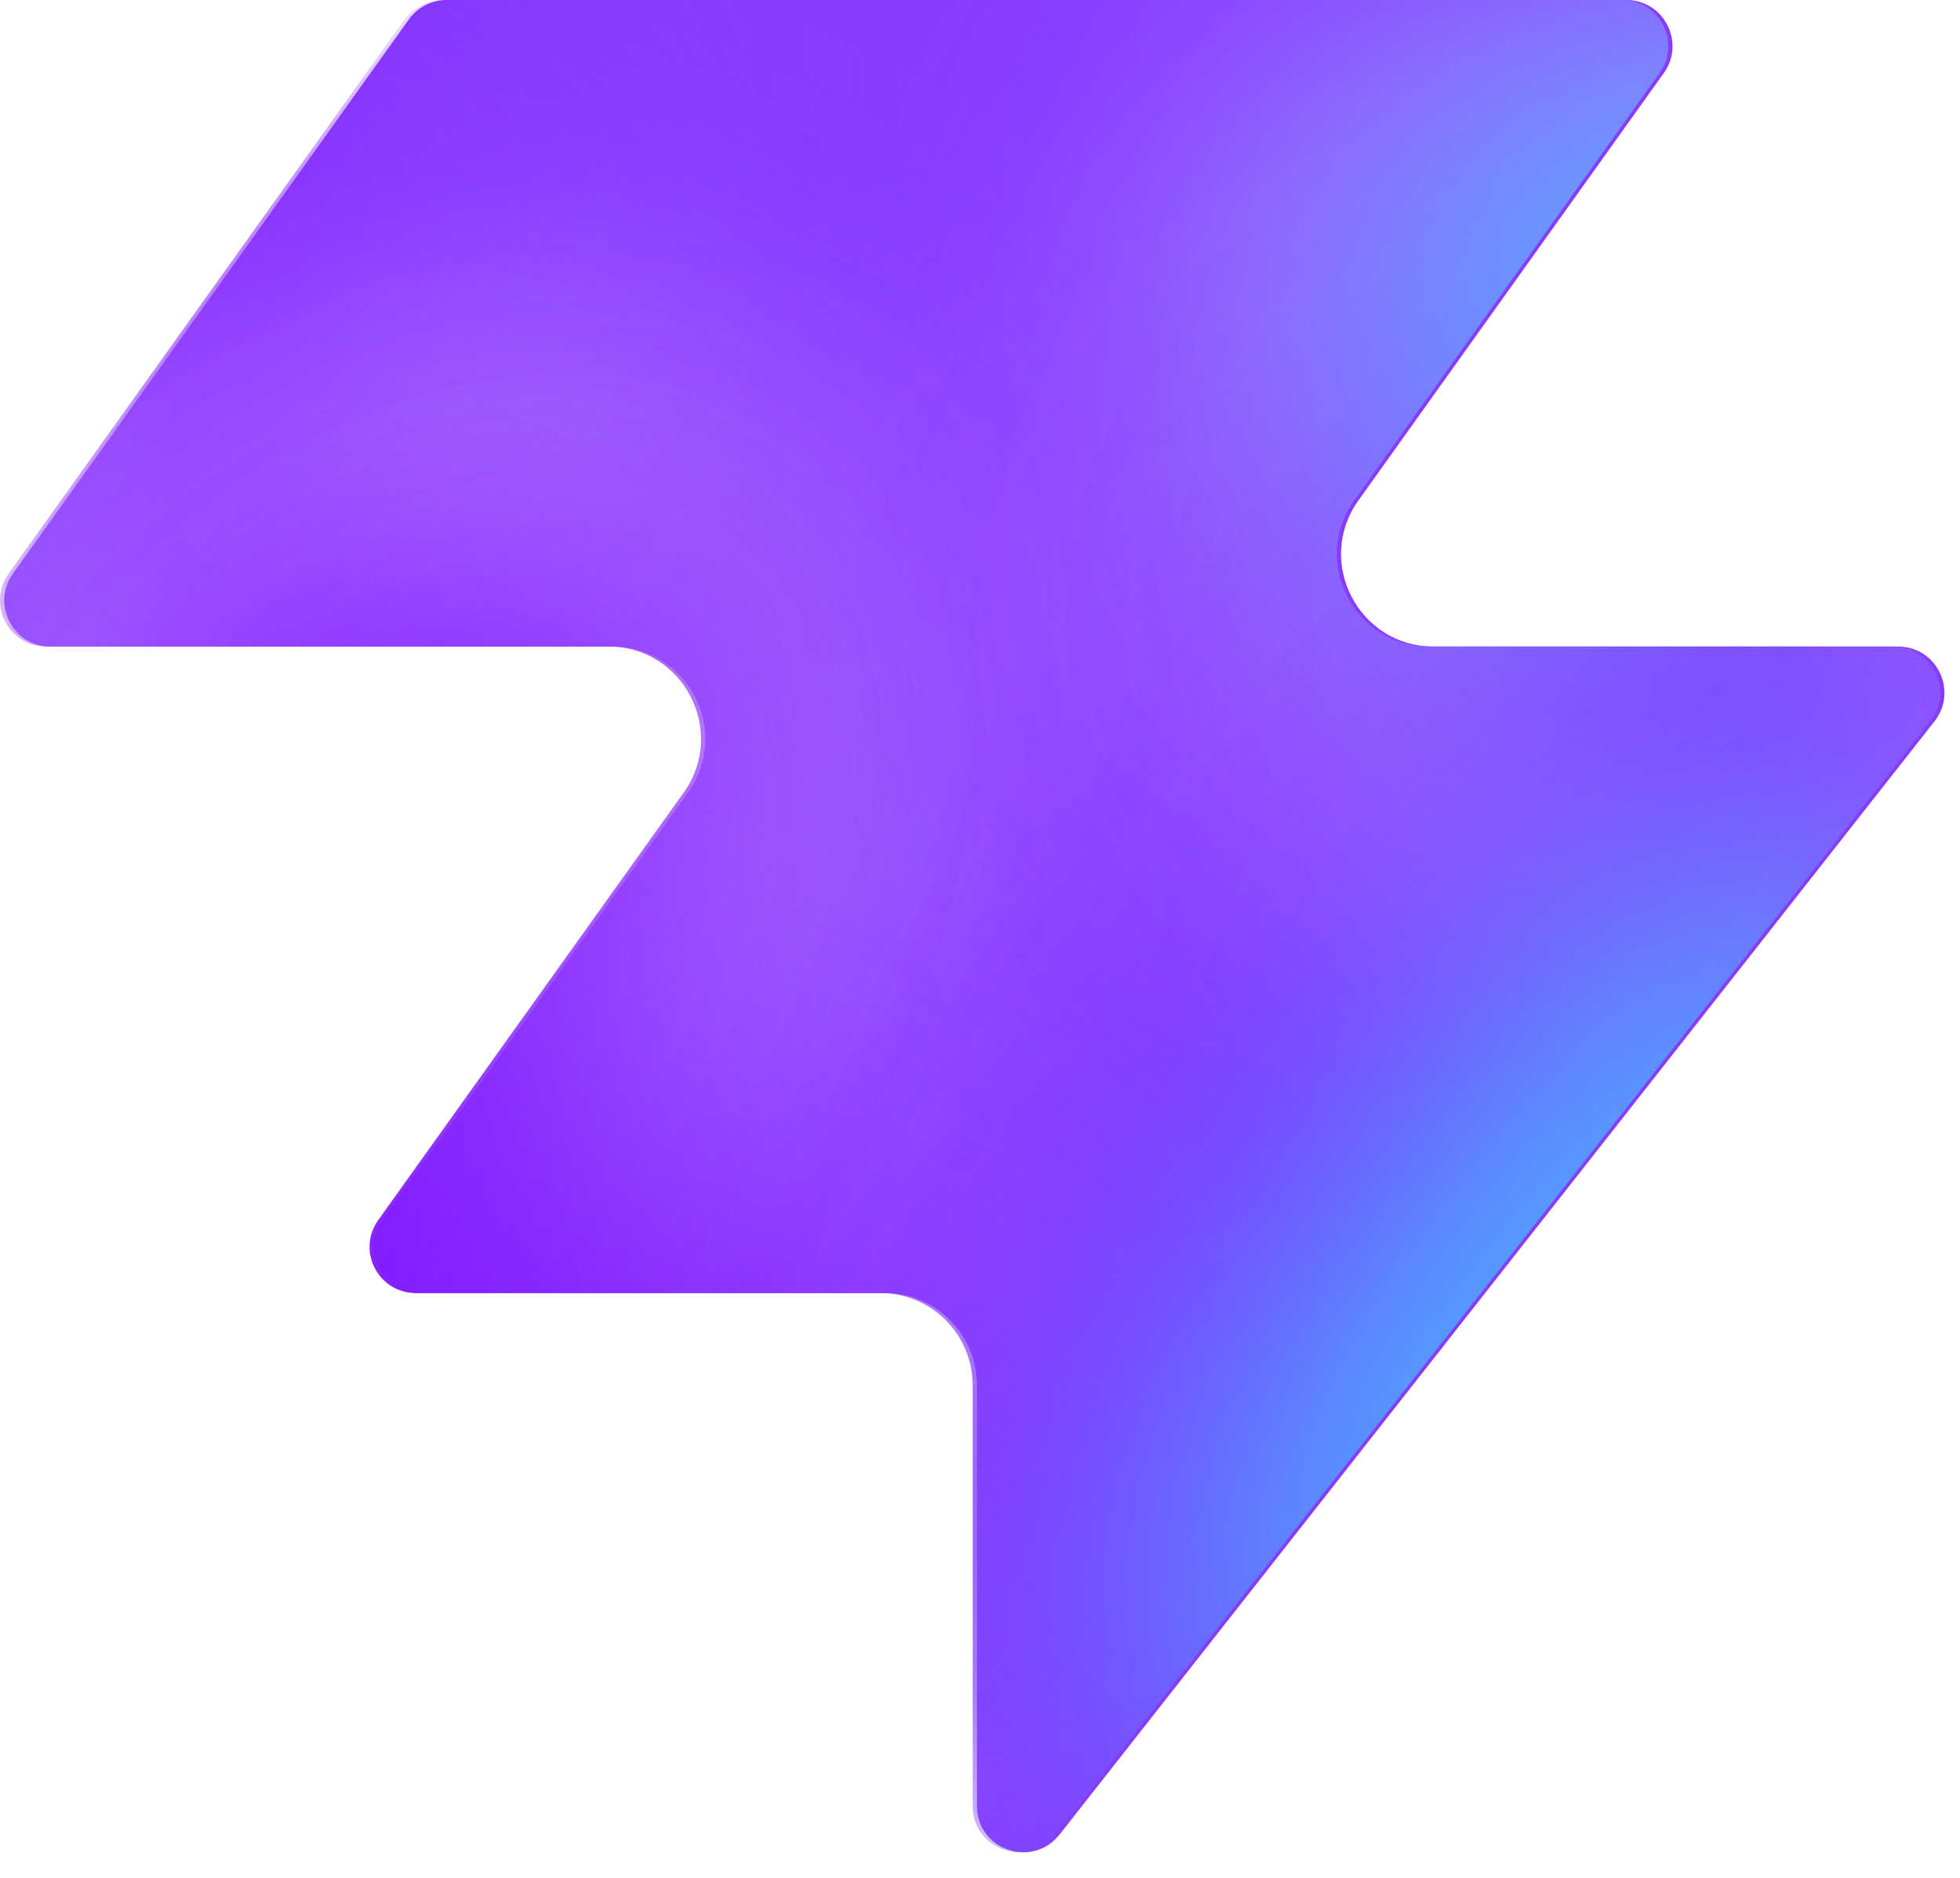
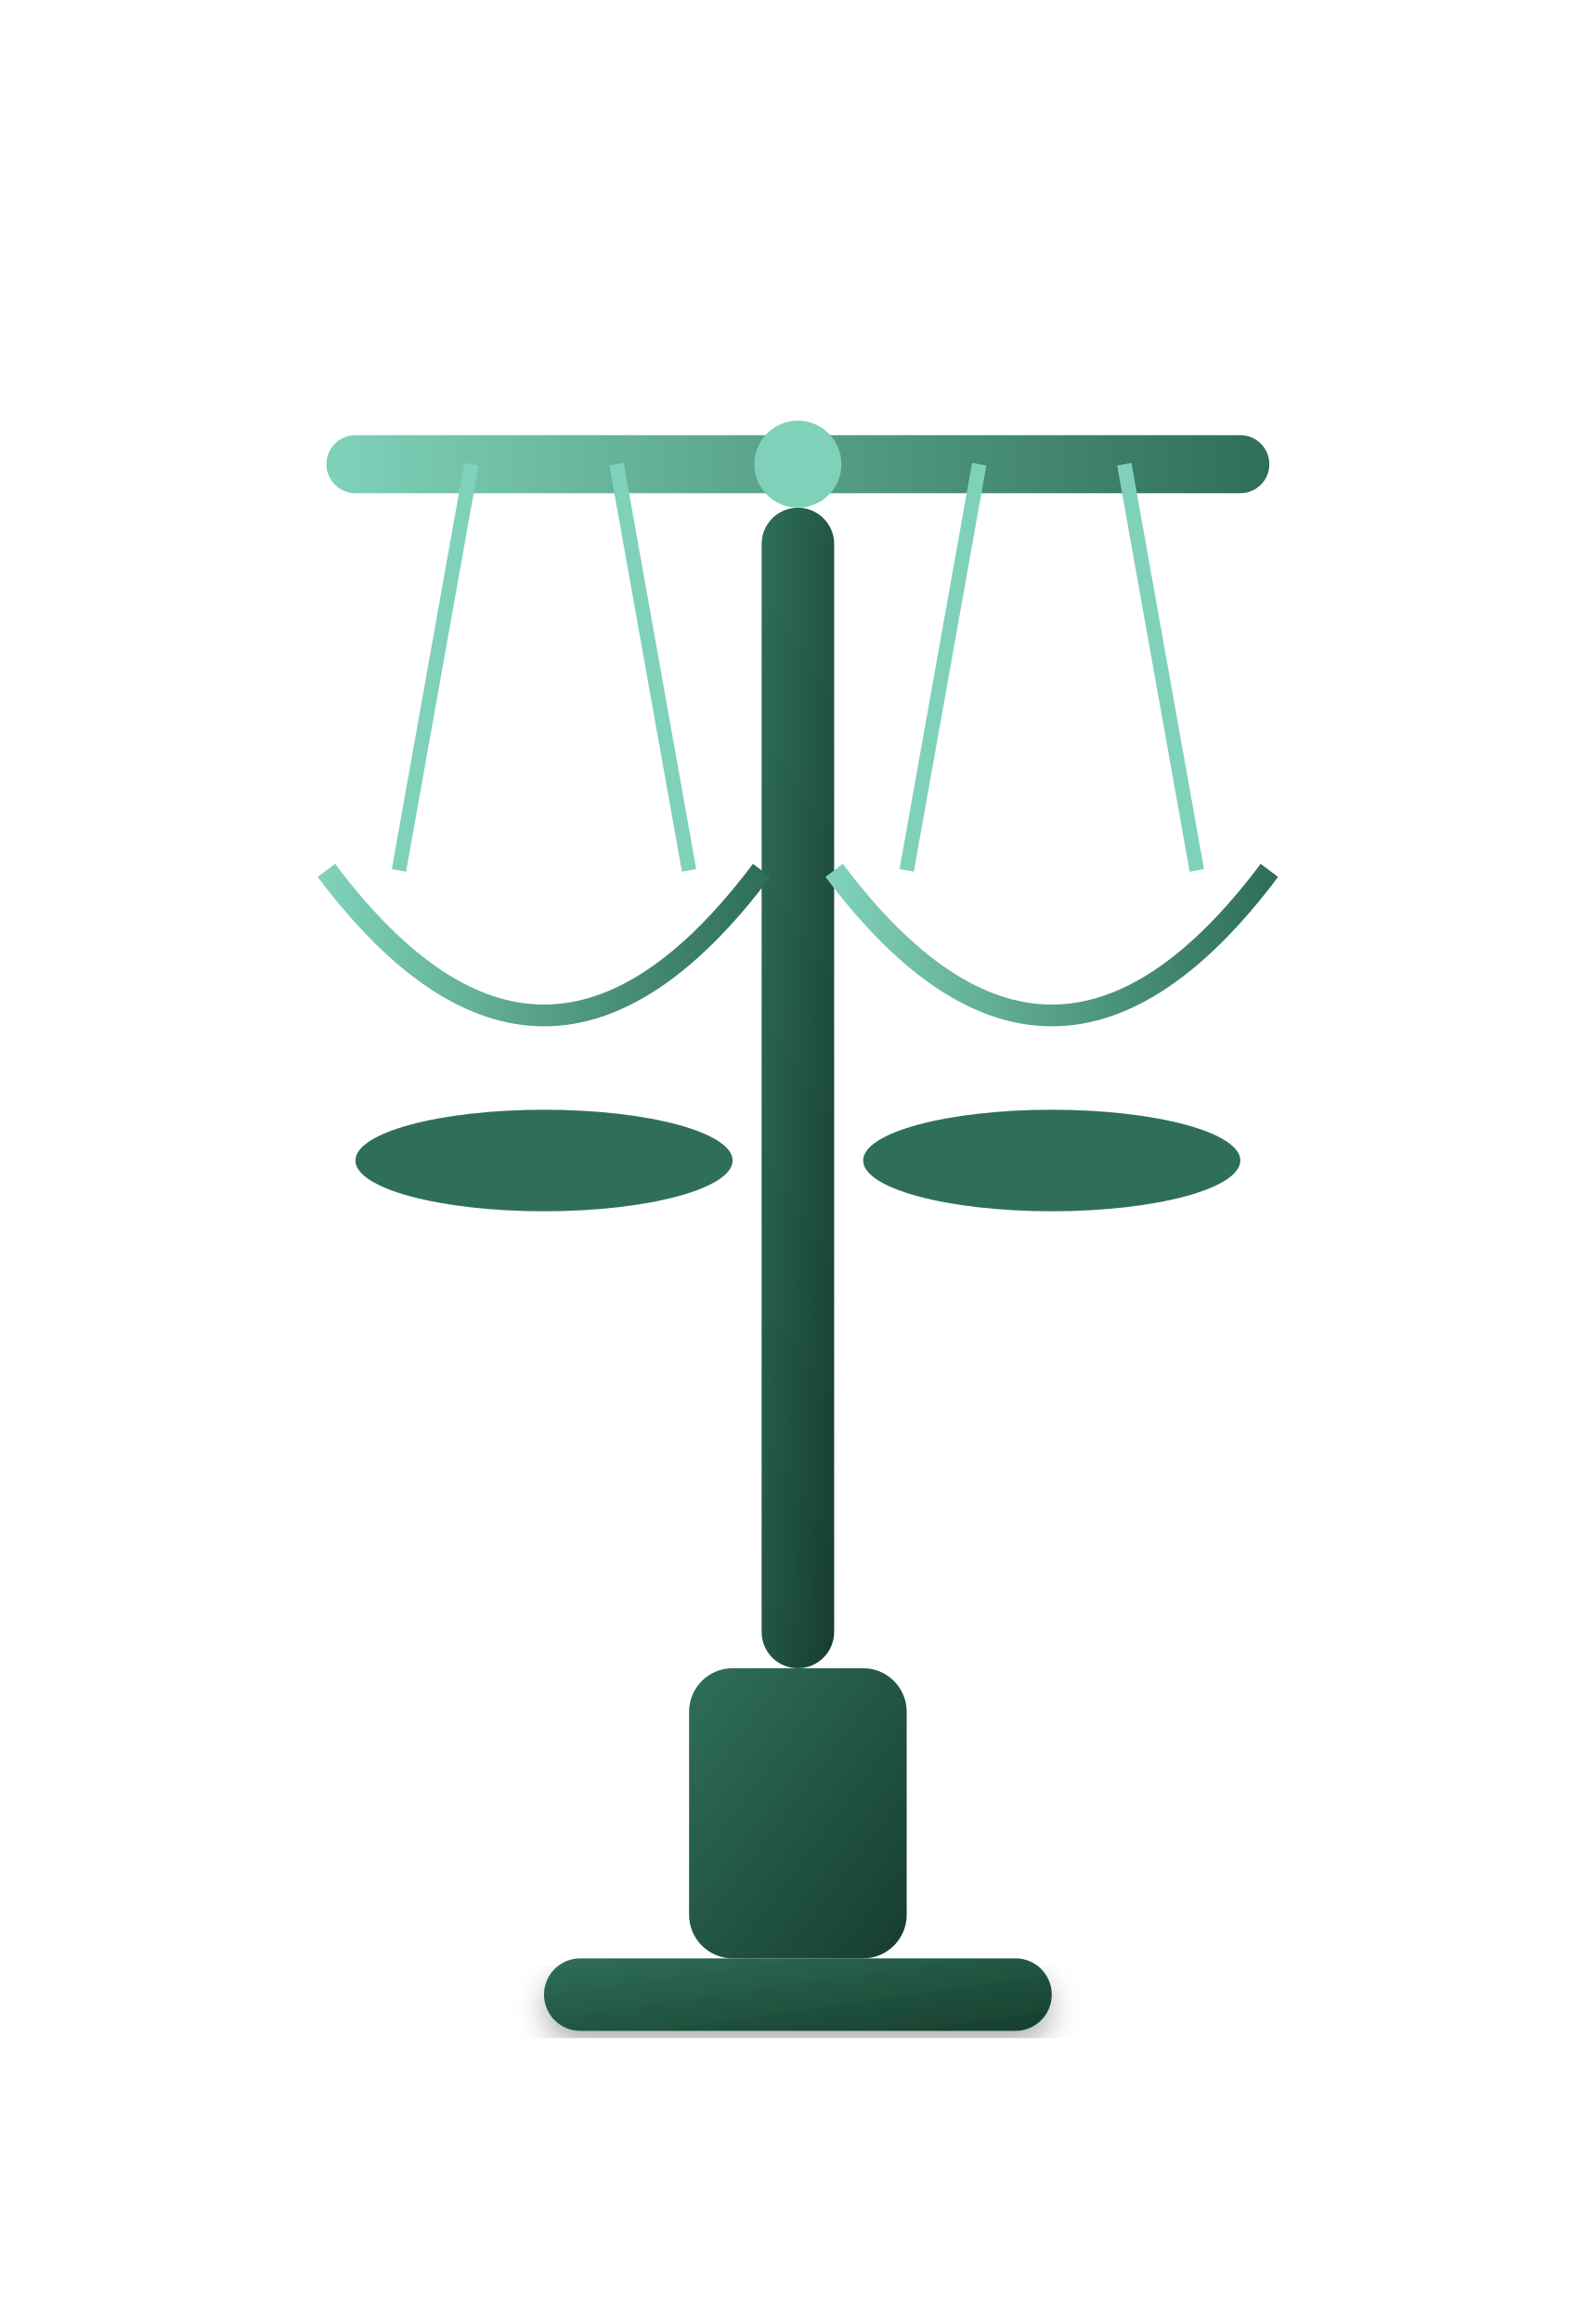
- <svg xmlns="http://www.w3.org/2000/svg" width="48" height="46" fill="none" viewBox="0 0 48 46">
-   <path fill="#863bff" d="M25.946 44.938c-.664.845-2.021.375-2.021-.698V33.937a2.26 2.26 0 0 0-2.262-2.262H10.287c-.92 0-1.456-1.04-.92-1.788l7.48-10.471c1.07-1.497 0-3.578-1.842-3.578H1.237c-.92 0-1.456-1.04-.92-1.788L10.013.474c.214-.297.556-.474.92-.474h28.894c.92 0 1.456 1.04.92 1.788l-7.48 10.471c-1.07 1.498 0 3.579 1.842 3.579h11.377c.943 0 1.473 1.088.89 1.83L25.947 44.94z" style="fill:#863bff;fill:color(display-p3 .525 .23 1);fill-opacity:1" />
-   <mask id="a" width="48" height="46" x="0" y="0" maskUnits="userSpaceOnUse" style="mask-type:alpha">
-     <path fill="#000" d="M25.842 44.938c-.664.844-2.021.375-2.021-.698V33.937a2.26 2.26 0 0 0-2.262-2.262H10.183c-.92 0-1.456-1.04-.92-1.788l7.48-10.471c1.07-1.498 0-3.579-1.842-3.579H1.133c-.92 0-1.456-1.04-.92-1.787L9.91.473c.214-.297.556-.474.92-.474h28.894c.92 0 1.456 1.04.92 1.788l-7.48 10.471c-1.07 1.498 0 3.578 1.842 3.578h11.377c.943 0 1.473 1.088.89 1.832L25.843 44.94z" style="fill:#000;fill-opacity:1" />
-   </mask>
-   <g mask="url(#a)">
-     <g filter="url(#b)">
-       <ellipse cx="5.508" cy="14.704" fill="#ede6ff" rx="5.508" ry="14.704" style="fill:#ede6ff;fill:color(display-p3 .927 .903 1);fill-opacity:1" transform="matrix(.00324 1 1 -.00324 -4.47 31.516)" />
-     </g>
-     <g filter="url(#c)">
-       <ellipse cx="10.399" cy="29.851" fill="#ede6ff" rx="10.399" ry="29.851" style="fill:#ede6ff;fill:color(display-p3 .927 .903 1);fill-opacity:1" transform="matrix(.00324 1 1 -.00324 -39.328 7.883)" />
-     </g>
-     <g filter="url(#d)">
-       <ellipse cx="5.508" cy="30.487" fill="#7e14ff" rx="5.508" ry="30.487" style="fill:#7e14ff;fill:color(display-p3 .492 .077 1);fill-opacity:1" transform="rotate(89.814 -25.913 -14.639)scale(1 -1)" />
-     </g>
-     <g filter="url(#e)">
-       <ellipse cx="5.508" cy="30.599" fill="#7e14ff" rx="5.508" ry="30.599" style="fill:#7e14ff;fill:color(display-p3 .492 .077 1);fill-opacity:1" transform="rotate(89.814 -32.644 -3.334)scale(1 -1)" />
-     </g>
-     <g filter="url(#f)">
-       <ellipse cx="5.508" cy="30.599" fill="#7e14ff" rx="5.508" ry="30.599" style="fill:#7e14ff;fill:color(display-p3 .492 .077 1);fill-opacity:1" transform="matrix(.00324 1 1 -.00324 -34.34 30.47)" />
-     </g>
-     <g filter="url(#g)">
-       <ellipse cx="14.072" cy="22.078" fill="#ede6ff" rx="14.072" ry="22.078" style="fill:#ede6ff;fill:color(display-p3 .927 .903 1);fill-opacity:1" transform="rotate(93.35 24.506 48.493)scale(-1 1)" />
-     </g>
-     <g filter="url(#h)">
-       <ellipse cx="3.47" cy="21.501" fill="#7e14ff" rx="3.47" ry="21.501" style="fill:#7e14ff;fill:color(display-p3 .492 .077 1);fill-opacity:1" transform="rotate(89.009 28.708 47.59)scale(-1 1)" />
-     </g>
-     <g filter="url(#i)">
-       <ellipse cx="3.47" cy="21.501" fill="#7e14ff" rx="3.47" ry="21.501" style="fill:#7e14ff;fill:color(display-p3 .492 .077 1);fill-opacity:1" transform="rotate(89.009 28.708 47.59)scale(-1 1)" />
-     </g>
-     <g filter="url(#j)">
-       <ellipse cx=".387" cy="8.972" fill="#7e14ff" rx="4.407" ry="29.108" style="fill:#7e14ff;fill:color(display-p3 .492 .077 1);fill-opacity:1" transform="rotate(39.51 .387 8.972)" />
-     </g>
-     <g filter="url(#k)">
-       <ellipse cx="47.523" cy="-6.092" fill="#7e14ff" rx="4.407" ry="29.108" style="fill:#7e14ff;fill:color(display-p3 .492 .077 1);fill-opacity:1" transform="rotate(37.892 47.523 -6.092)" />
-     </g>
-     <g filter="url(#l)">
-       <ellipse cx="41.412" cy="6.333" fill="#47bfff" rx="5.971" ry="9.665" style="fill:#47bfff;fill:color(display-p3 .28 .748 1);fill-opacity:1" transform="rotate(37.892 41.412 6.333)" />
-     </g>
-     <g filter="url(#m)">
-       <ellipse cx="-1.879" cy="38.332" fill="#7e14ff" rx="4.407" ry="29.108" style="fill:#7e14ff;fill:color(display-p3 .492 .077 1);fill-opacity:1" transform="rotate(37.892 -1.88 38.332)" />
-     </g>
-     <g filter="url(#n)">
-       <ellipse cx="-1.879" cy="38.332" fill="#7e14ff" rx="4.407" ry="29.108" style="fill:#7e14ff;fill:color(display-p3 .492 .077 1);fill-opacity:1" transform="rotate(37.892 -1.88 38.332)" />
-     </g>
-     <g filter="url(#o)">
-       <ellipse cx="35.651" cy="29.907" fill="#7e14ff" rx="4.407" ry="29.108" style="fill:#7e14ff;fill:color(display-p3 .492 .077 1);fill-opacity:1" transform="rotate(37.892 35.651 29.907)" />
-     </g>
-     <g filter="url(#p)">
-       <ellipse cx="38.418" cy="32.4" fill="#47bfff" rx="5.971" ry="15.297" style="fill:#47bfff;fill:color(display-p3 .28 .748 1);fill-opacity:1" transform="rotate(37.892 38.418 32.4)" />
-     </g>
-   </g>
+ <svg xmlns="http://www.w3.org/2000/svg" width="220" height="320" viewBox="0 0 220 320">
  <defs>
-     <filter id="b" width="60.045" height="41.654" x="-19.77" y="16.149" color-interpolation-filters="sRGB" filterUnits="userSpaceOnUse">
-       <feFlood flood-opacity="0" result="BackgroundImageFix" />
-       <feBlend in="SourceGraphic" in2="BackgroundImageFix" result="shape" />
-       <feGaussianBlur result="effect1_foregroundBlur_2002_17158" stdDeviation="7.659" />
-     </filter>
-     <filter id="c" width="90.34" height="51.437" x="-54.613" y="-7.533" color-interpolation-filters="sRGB" filterUnits="userSpaceOnUse">
-       <feFlood flood-opacity="0" result="BackgroundImageFix" />
-       <feBlend in="SourceGraphic" in2="BackgroundImageFix" result="shape" />
-       <feGaussianBlur result="effect1_foregroundBlur_2002_17158" stdDeviation="7.659" />
-     </filter>
-     <filter id="d" width="79.355" height="29.4" x="-49.64" y="2.03" color-interpolation-filters="sRGB" filterUnits="userSpaceOnUse">
-       <feFlood flood-opacity="0" result="BackgroundImageFix" />
-       <feBlend in="SourceGraphic" in2="BackgroundImageFix" result="shape" />
-       <feGaussianBlur result="effect1_foregroundBlur_2002_17158" stdDeviation="4.596" />
-     </filter>
-     <filter id="e" width="79.579" height="29.4" x="-45.045" y="20.029" color-interpolation-filters="sRGB" filterUnits="userSpaceOnUse">
-       <feFlood flood-opacity="0" result="BackgroundImageFix" />
-       <feBlend in="SourceGraphic" in2="BackgroundImageFix" result="shape" />
-       <feGaussianBlur result="effect1_foregroundBlur_2002_17158" stdDeviation="4.596" />
-     </filter>
-     <filter id="f" width="79.579" height="29.4" x="-43.513" y="21.178" color-interpolation-filters="sRGB" filterUnits="userSpaceOnUse">
-       <feFlood flood-opacity="0" result="BackgroundImageFix" />
-       <feBlend in="SourceGraphic" in2="BackgroundImageFix" result="shape" />
-       <feGaussianBlur result="effect1_foregroundBlur_2002_17158" stdDeviation="4.596" />
-     </filter>
-     <filter id="g" width="74.749" height="58.852" x="15.756" y="-17.901" color-interpolation-filters="sRGB" filterUnits="userSpaceOnUse">
-       <feFlood flood-opacity="0" result="BackgroundImageFix" />
-       <feBlend in="SourceGraphic" in2="BackgroundImageFix" result="shape" />
-       <feGaussianBlur result="effect1_foregroundBlur_2002_17158" stdDeviation="7.659" />
-     </filter>
-     <filter id="h" width="61.377" height="25.362" x="23.548" y="2.284" color-interpolation-filters="sRGB" filterUnits="userSpaceOnUse">
-       <feFlood flood-opacity="0" result="BackgroundImageFix" />
-       <feBlend in="SourceGraphic" in2="BackgroundImageFix" result="shape" />
-       <feGaussianBlur result="effect1_foregroundBlur_2002_17158" stdDeviation="4.596" />
-     </filter>
-     <filter id="i" width="61.377" height="25.362" x="23.548" y="2.284" color-interpolation-filters="sRGB" filterUnits="userSpaceOnUse">
-       <feFlood flood-opacity="0" result="BackgroundImageFix" />
-       <feBlend in="SourceGraphic" in2="BackgroundImageFix" result="shape" />
-       <feGaussianBlur result="effect1_foregroundBlur_2002_17158" stdDeviation="4.596" />
-     </filter>
-     <filter id="j" width="56.045" height="63.649" x="-27.636" y="-22.853" color-interpolation-filters="sRGB" filterUnits="userSpaceOnUse">
-       <feFlood flood-opacity="0" result="BackgroundImageFix" />
-       <feBlend in="SourceGraphic" in2="BackgroundImageFix" result="shape" />
-       <feGaussianBlur result="effect1_foregroundBlur_2002_17158" stdDeviation="4.596" />
-     </filter>
-     <filter id="k" width="54.814" height="64.646" x="20.116" y="-38.415" color-interpolation-filters="sRGB" filterUnits="userSpaceOnUse">
-       <feFlood flood-opacity="0" result="BackgroundImageFix" />
-       <feBlend in="SourceGraphic" in2="BackgroundImageFix" result="shape" />
-       <feGaussianBlur result="effect1_foregroundBlur_2002_17158" stdDeviation="4.596" />
-     </filter>
-     <filter id="l" width="33.541" height="35.313" x="24.641" y="-11.323" color-interpolation-filters="sRGB" filterUnits="userSpaceOnUse">
-       <feFlood flood-opacity="0" result="BackgroundImageFix" />
-       <feBlend in="SourceGraphic" in2="BackgroundImageFix" result="shape" />
-       <feGaussianBlur result="effect1_foregroundBlur_2002_17158" stdDeviation="4.596" />
-     </filter>
-     <filter id="m" width="54.814" height="64.646" x="-29.286" y="6.009" color-interpolation-filters="sRGB" filterUnits="userSpaceOnUse">
-       <feFlood flood-opacity="0" result="BackgroundImageFix" />
-       <feBlend in="SourceGraphic" in2="BackgroundImageFix" result="shape" />
-       <feGaussianBlur result="effect1_foregroundBlur_2002_17158" stdDeviation="4.596" />
-     </filter>
-     <filter id="n" width="54.814" height="64.646" x="-29.286" y="6.009" color-interpolation-filters="sRGB" filterUnits="userSpaceOnUse">
-       <feFlood flood-opacity="0" result="BackgroundImageFix" />
-       <feBlend in="SourceGraphic" in2="BackgroundImageFix" result="shape" />
-       <feGaussianBlur result="effect1_foregroundBlur_2002_17158" stdDeviation="4.596" />
-     </filter>
-     <filter id="o" width="54.814" height="64.646" x="8.244" y="-2.416" color-interpolation-filters="sRGB" filterUnits="userSpaceOnUse">
-       <feFlood flood-opacity="0" result="BackgroundImageFix" />
-       <feBlend in="SourceGraphic" in2="BackgroundImageFix" result="shape" />
-       <feGaussianBlur result="effect1_foregroundBlur_2002_17158" stdDeviation="4.596" />
-     </filter>
-     <filter id="p" width="39.409" height="43.623" x="18.713" y="10.588" color-interpolation-filters="sRGB" filterUnits="userSpaceOnUse">
-       <feFlood flood-opacity="0" result="BackgroundImageFix" />
-       <feBlend in="SourceGraphic" in2="BackgroundImageFix" result="shape" />
-       <feGaussianBlur result="effect1_foregroundBlur_2002_17158" stdDeviation="4.596" />
+     <linearGradient id="green" x1="0%" y1="0%" x2="100%" y2="100%">
+       <stop offset="0%" stop-color="#2f6f57" />
+       <stop offset="100%" stop-color="#163d2e" />
+     </linearGradient>
+     <linearGradient id="accent" x1="0%" y1="0%" x2="100%" y2="0%">
+       <stop offset="0%" stop-color="#7fd1b9" />
+       <stop offset="100%" stop-color="#2f6f57" />
+     </linearGradient>
+     <filter id="softGlow">
+       <feDropShadow dx="0" dy="2" stdDeviation="2" flood-color="#000" flood-opacity="0.3" />
    </filter>
  </defs>
+   <rect x="75" y="270" width="70" height="10" rx="5" fill="url(#green)" filter="url(#softGlow)" />
+   <rect x="95" y="230" width="30" height="40" rx="6" fill="url(#green)" />
+   <rect x="105" y="70" width="10" height="160" rx="5" fill="url(#green)" />
+   <rect x="45" y="60" width="130" height="8" rx="4" fill="url(#accent)" />
+   <circle cx="110" cy="64" r="6" fill="#7fd1b9" />
+   <line x1="65" y1="64" x2="55" y2="120" stroke="#7fd1b9" stroke-width="2" />
+   <line x1="85" y1="64" x2="95" y2="120" stroke="#7fd1b9" stroke-width="2" />
+   <line x1="135" y1="64" x2="125" y2="120" stroke="#7fd1b9" stroke-width="2" />
+   <line x1="155" y1="64" x2="165" y2="120" stroke="#7fd1b9" stroke-width="2" />
+   <path d="M45 120 Q75 160 105 120" fill="none" stroke="url(#accent)" stroke-width="3" />
+   <ellipse cx="75" cy="160" rx="26" ry="7" fill="#2f6f57" />
+   <path d="M115 120 Q145 160 175 120" fill="none" stroke="url(#accent)" stroke-width="3" />
+   <ellipse cx="145" cy="160" rx="26" ry="7" fill="#2f6f57" />
</svg>
